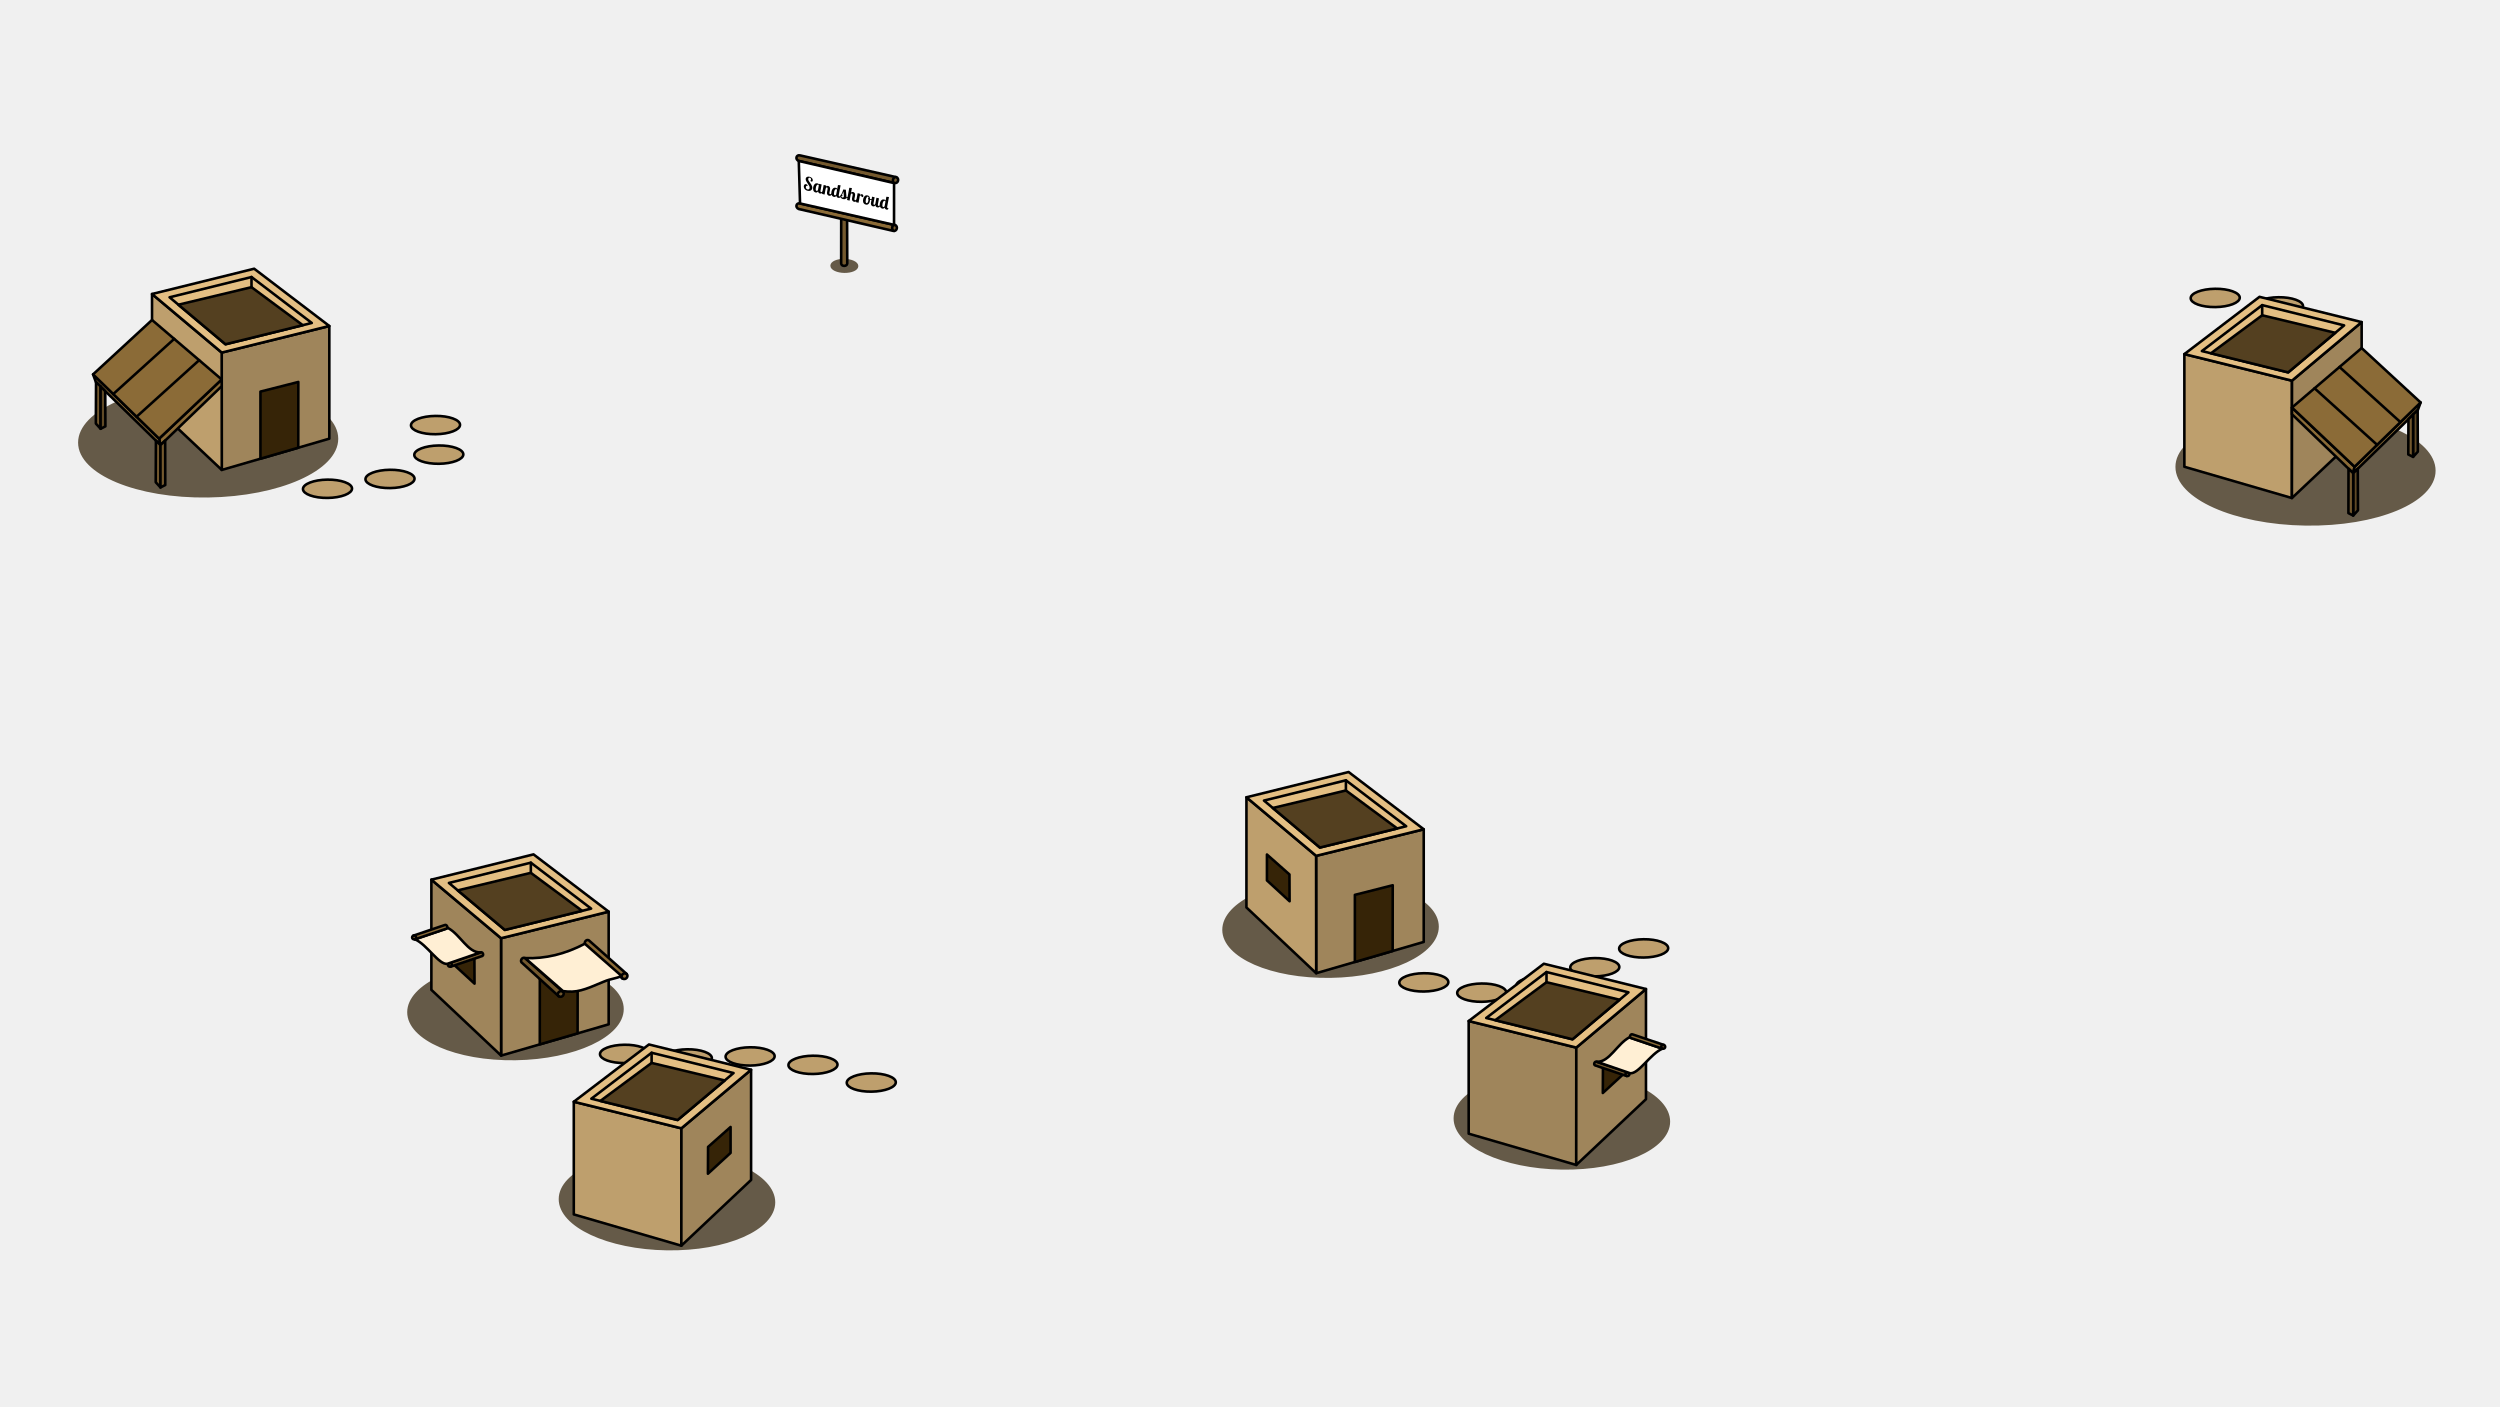
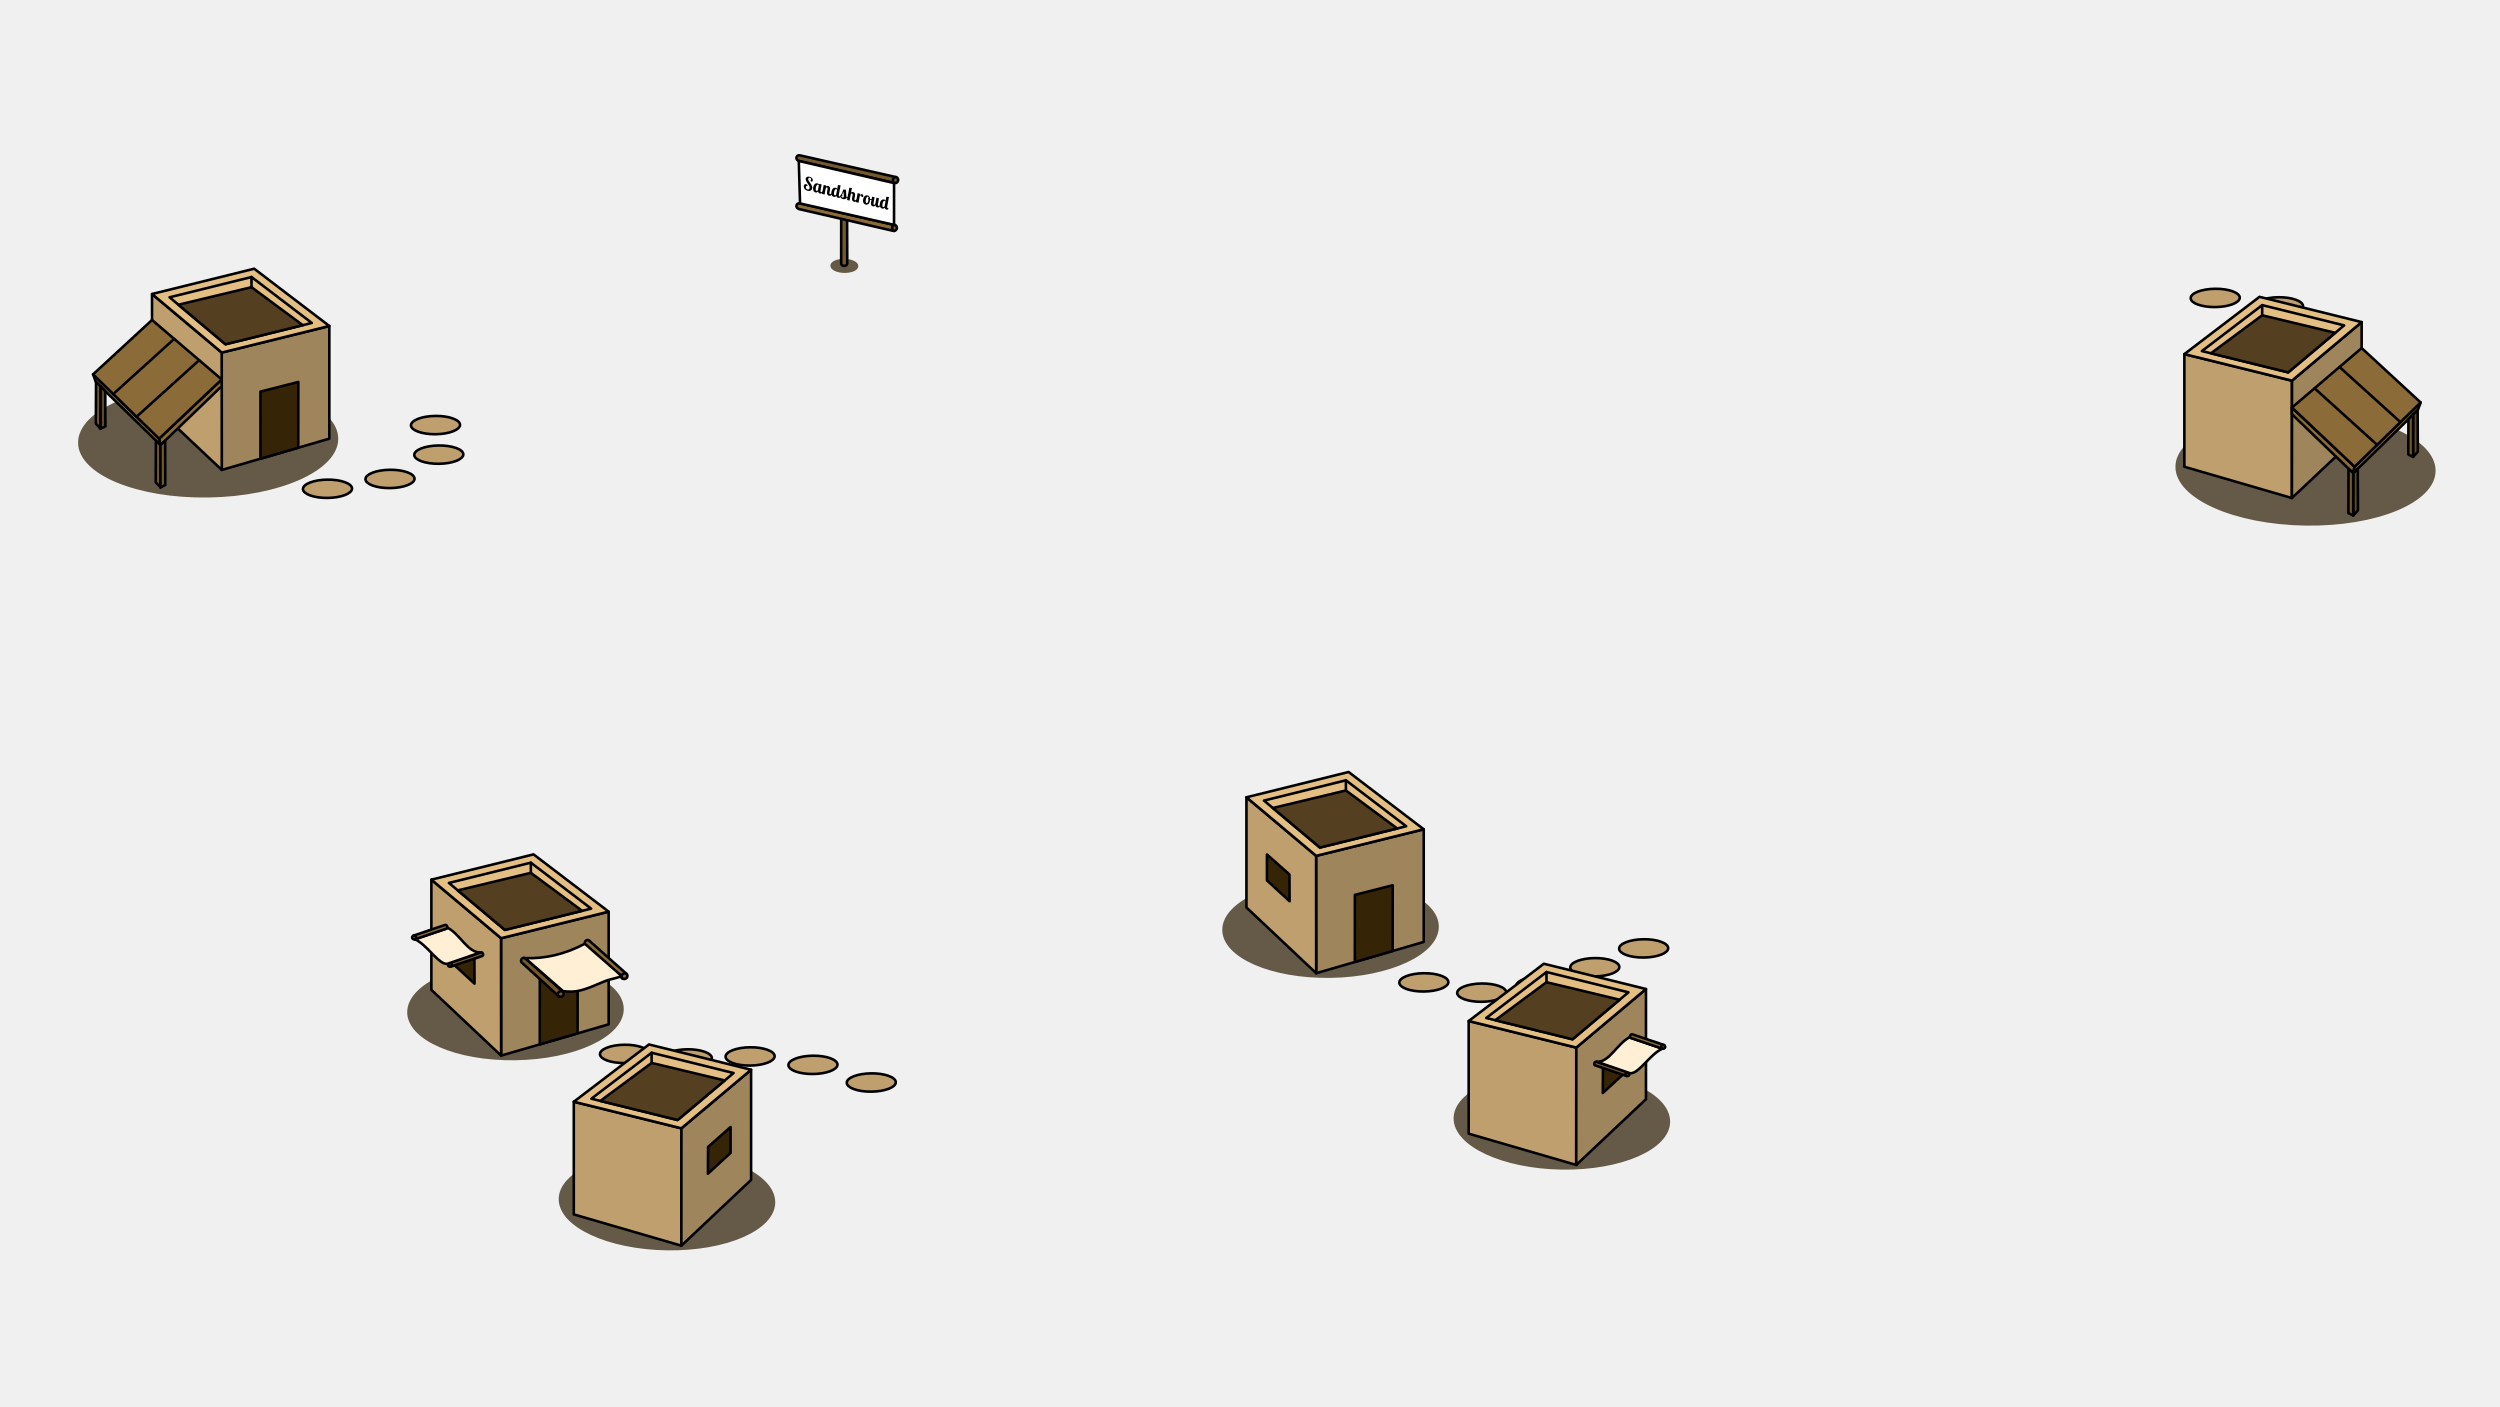
<svg xmlns="http://www.w3.org/2000/svg" viewBox="0 0 1920 1080" width="1920" height="1080" data-shaded="1">
  <defs>
    <clipPath id="artboard-sheet">
      <rect x="0" y="0" width="1920" height="1080" />
    </clipPath>
  </defs>
  <g clip-path="url(#artboard-sheet)">
    <g>
      <path d="M336.922,342.133 C347.318,342.017 355.798,345.073 355.841,348.95 C355.884,352.828 347.474,356.071 337.078,356.186 C326.682,356.301 318.202,353.246 318.159,349.368 C318.116,345.491 326.526,342.248 336.922,342.133 Z" transform="matrix(1,0,0,1,0,0)" fill="#be9f6d" stroke-width="2" stroke="#000000" />
    </g>
    <g>
      <path d="M334.396,319.434 C344.792,319.319 353.272,322.374 353.315,326.252 C353.358,330.129 344.948,333.372 334.552,333.487 C324.156,333.603 315.676,330.547 315.633,326.67 C315.59,322.792 324,319.549 334.396,319.434 Z" transform="matrix(1,0,0,1,0,0)" fill="#be9f6d" stroke-width="2" stroke="#000000" />
    </g>
    <g>
      <path d="M251.438,368.356 C261.834,368.241 270.314,371.297 270.357,375.174 C270.4,379.051 261.99,382.294 251.594,382.409 C241.198,382.525 232.718,379.469 232.675,375.592 C232.632,371.715 241.042,368.472 251.438,368.356 Z" transform="matrix(1,0,0,1,0,0)" fill="#be9f6d" stroke-width="2" stroke="#000000" />
    </g>
    <g>
      <path d="M299.44,360.796 C309.836,360.681 318.316,363.737 318.359,367.614 C318.402,371.491 309.992,374.734 299.596,374.849 C289.2,374.965 280.72,371.909 280.677,368.032 C280.634,364.155 289.044,360.912 299.44,360.796 Z" transform="matrix(1,0,0,1,0,0)" fill="#be9f6d" stroke-width="2" stroke="#000000" />
    </g>
    <g>
      <path d="M479.546,802.365 C489.942,802.249 498.421,805.305 498.464,809.182 C498.507,813.06 490.098,816.303 479.702,816.418 C469.305,816.533 460.826,813.478 460.783,809.6 C460.74,805.723 469.149,802.48 479.546,802.365 Z" transform="matrix(1,0,0,1,0,0)" fill="#be9f6d" stroke-width="2" stroke="#000000" />
    </g>
    <g>
      <path d="M527.815,805.853 C538.211,805.738 546.691,808.794 546.734,812.671 C546.777,816.548 538.367,819.791 527.971,819.907 C517.575,820.022 509.095,816.966 509.052,813.089 C509.009,809.212 517.419,805.969 527.815,805.853 Z" transform="matrix(1,0,0,1,0,0)" fill="#be9f6d" stroke-width="2" stroke="#000000" />
    </g>
    <g>
      <path d="M669.061,824.337 C679.457,824.222 687.936,827.278 687.979,831.155 C688.022,835.032 679.613,838.275 669.216,838.391 C658.82,838.506 650.341,835.45 650.298,831.573 C650.255,827.696 658.664,824.453 669.061,824.337 Z" transform="matrix(1,0,0,1,0,0)" fill="#be9f6d" stroke-width="2" stroke="#000000" />
    </g>
    <g>
      <path d="M1137.886,755.335 C1148.282,755.22 1156.761,758.275 1156.804,762.153 C1156.847,766.03 1148.438,769.273 1138.041,769.388 C1127.645,769.504 1119.166,766.448 1119.123,762.571 C1119.08,758.693 1127.489,755.45 1137.886,755.335 Z" transform="matrix(1,0,0,1,0,0)" fill="#be9f6d" stroke-width="2" stroke="#000000" />
    </g>
    <g>
      <path d="M576.007,804.31 C586.403,804.194 594.883,807.25 594.926,811.127 C594.969,815.005 586.559,818.248 576.163,818.363 C565.767,818.478 557.287,815.423 557.244,811.545 C557.201,807.668 565.611,804.425 576.007,804.31 Z" transform="matrix(1,0,0,1,0,0)" fill="#be9f6d" stroke-width="2" stroke="#000000" />
    </g>
    <g>
      <path d="M624.277,810.782 C634.673,810.666 643.153,813.722 643.196,817.599 C643.239,821.477 634.829,824.72 624.433,824.835 C614.037,824.95 605.557,821.895 605.514,818.017 C605.471,814.14 613.881,810.897 624.277,810.782 Z" transform="matrix(1,0,0,1,0,0)" fill="#be9f6d" stroke-width="2" stroke="#000000" />
    </g>
    <g>
      <path d="M1224.729,735.81 C1235.125,735.695 1243.605,738.751 1243.648,742.628 C1243.691,746.505 1235.281,749.748 1224.885,749.864 C1214.489,749.979 1206.009,746.923 1205.966,743.046 C1205.923,739.169 1214.333,735.926 1224.729,735.81 Z" transform="matrix(1,0,0,1,0,0)" fill="#be9f6d" stroke-width="2" stroke="#000000" />
    </g>
    <g>
      <path d="M1749.818,228.278 C1760.214,228.162 1768.694,231.218 1768.737,235.095 C1768.78,238.973 1760.37,242.216 1749.974,242.331 C1739.577,242.446 1731.098,239.391 1731.055,235.513 C1731.012,231.636 1739.422,228.393 1749.818,228.278 Z" transform="matrix(1,0,0,1,0,0)" fill="#be9f6d" stroke-width="2" stroke="#000000" />
    </g>
    <g>
      <path d="M1701.212,221.785 C1711.608,221.67 1720.088,224.726 1720.131,228.603 C1720.174,232.48 1711.764,235.723 1701.368,235.839 C1690.972,235.954 1682.492,232.898 1682.449,229.021 C1682.406,225.144 1690.816,221.901 1701.212,221.785 Z" transform="matrix(1,0,0,1,0,0)" fill="#be9f6d" stroke-width="2" stroke="#000000" />
    </g>
    <g>
      <path d="M1183.254,749.909 C1193.65,749.794 1202.129,752.85 1202.172,756.727 C1202.215,760.604 1193.806,763.847 1183.409,763.962 C1173.013,764.078 1164.534,761.022 1164.491,757.145 C1164.448,753.268 1172.857,750.024 1183.254,749.909 Z" transform="matrix(1,0,0,1,0,0)" fill="#be9f6d" stroke-width="2" stroke="#000000" />
    </g>
    <g>
      <path d="M1093.424,747.433 C1103.82,747.317 1112.299,750.373 1112.342,754.25 C1112.385,758.127 1103.976,761.371 1093.579,761.486 C1083.183,761.601 1074.704,758.545 1074.661,754.668 C1074.618,750.791 1083.027,747.548 1093.424,747.433 Z" transform="matrix(1,0,0,1,0,0)" fill="#be9f6d" stroke-width="2" stroke="#000000" />
    </g>
    <g>
      <path d="M1262.255,721.339 C1272.651,721.224 1281.131,724.279 1281.174,728.157 C1281.217,732.034 1272.807,735.277 1262.411,735.392 C1252.014,735.508 1243.535,732.452 1243.492,728.575 C1243.449,724.697 1251.859,721.454 1262.255,721.339 Z" transform="matrix(1,0,0,1,0,0)" fill="#be9f6d" stroke-width="2" stroke="#000000" />
    </g>
    <g>
      <g transform="matrix(1,0,0,1,-275.833,-558.972)">
        <path d="M435.705,854.768 C381.133,855.577 336.804,875.348 336.804,898.878 C336.804,922.408 381.133,940.864 435.705,940.055 C490.276,939.246 534.605,919.475 534.605,895.945 C534.605,872.415 490.276,853.959 435.705,854.768 Z" transform="matrix(1,0,0,1,0,0)" fill="#655a48" stroke-width="2" stroke="#655a48" />
      </g>
      <g transform="matrix(1,0,0,1,-275.833,-558.972)">
        <path d="M528.751,809.34 L446.133,829.737 L446.154,919.884 L528.751,895.864 L528.751,809.34 Z" transform="matrix(1,0,0,1,0,0)" fill="#9f855b" stroke-width="2" stroke-linecap="round" stroke-linejoin="round" stroke="#000000" />
      </g>
      <g transform="matrix(1,0,0,1,-275.833,-558.972)">
        <path d="M392.591,784.762 L392.589,869.385 L446.154,919.884 C446.154,919.884 446.079,829.737 446.079,829.737 C446.079,829.737 392.591,784.762 392.591,784.762 Z" transform="matrix(1,0,0,1,0,0)" fill="#be9f6d" stroke-width="2" stroke-linecap="round" stroke-linejoin="round" stroke="#000000" />
      </g>
      <g transform="matrix(1,0,0,1,-275.833,-558.972)">
        <path d="M528.751,809.34 L446.133,829.737 L392.591,784.762 L471.036,765.353 L528.751,809.34 Z" transform="matrix(1,0,0,1,0,0)" fill="#e4bf83" stroke-width="2" stroke-linecap="round" stroke-linejoin="round" stroke="#000000" />
      </g>
      <g transform="matrix(1,0,0,1,-275.833,-558.972)">
        <path d="M475.874,859.71 L504.941,852.323 L504.892,902.802 L475.853,911.247 L475.874,859.71 Z" transform="matrix(1,0,0,1,0,0)" fill="#362407" stroke-width="2" stroke-linecap="round" stroke-linejoin="round" stroke="#000000" />
      </g>
      <g transform="matrix(1,0,0,1,-275.833,-558.972)">
        <path d="M515.275,807.005 L449.011,823.365 L406.067,787.292 L468.984,771.725 L515.275,807.005 Z" transform="matrix(1,0,0,1,0,0)" fill="#e4bf83" stroke-width="2" stroke-linecap="round" stroke-linejoin="round" stroke="#000000" />
      </g>
      <g transform="matrix(1,0,0,1,-275.833,-558.972)">
        <path d="M508.351,808.715 L449.011,823.365 L412.853,792.992 L468.984,779.529 L508.351,808.715 Z" transform="matrix(1,0,0,1,0,0)" fill="#544020" stroke-width="2" stroke-linecap="round" stroke-linejoin="round" stroke="#000000" />
      </g>
      <g transform="matrix(1,0,0,1,-275.833,-558.972)">
        <path d="M468.984,771.725 L468.984,779.529" fill="none" stroke-width="2" stroke-linecap="round" stroke-linejoin="round" stroke="#000000" />
      </g>
      <g transform="matrix(1,0,0,1,-275.833,-558.972)">
        <path d="M398.024,895.852 L446.096,850.385 L446.1,855.546 L399.08,900.802 L398.024,895.852 Z" transform="matrix(1,0,0,1,0,0)" fill="#8b6b37" stroke-width="2" stroke-linecap="round" stroke-linejoin="round" stroke="#000000" />
      </g>
      <g transform="matrix(1,0,0,1,-275.833,-558.972)">
        <path d="M347.293,846.499 L398.024,895.852 L399.08,900.802 L349.441,852.323 L347.293,846.499 Z" transform="matrix(1,0,0,1,0,0)" fill="#8b6b37" stroke-width="2" stroke-linecap="round" stroke-linejoin="round" stroke="#000000" />
      </g>
      <g transform="matrix(1,0,0,1,-275.833,-558.972)">
        <path d="M392.59,804.711 L446.096,850.385 L398.024,895.852 L347.293,846.499 L392.59,804.711 Z" transform="matrix(1,0,0,1,0,0)" fill="#8b6b37" stroke-width="2" stroke-linecap="round" stroke-linejoin="round" stroke="#000000" />
      </g>
      <g transform="matrix(1,0,0,1,-275.833,-558.972)">
        <path d="M428.769,835.594 L380.724,879.022" transform="matrix(1,0,0,1,0,0)" fill="none" stroke-width="2" stroke-linecap="round" stroke-linejoin="round" stroke="#000000" />
      </g>
      <g transform="matrix(1,0,0,1,-275.833,-558.972)">
        <path d="M409.614,819.243 L362.81,861.594" transform="matrix(1,0,0,1,0,0)" fill="none" stroke-width="2" stroke-linecap="round" stroke-linejoin="round" stroke="#000000" />
      </g>
      <g transform="matrix(1,0,0,1,-275.833,-558.972)">
        <path d="M395.57,897.375 L399.08,900.802 L399.08,933.331 L395.424,929.331 L395.57,897.375 Z" transform="matrix(1,0,0,1,0,0)" fill="#74592e" stroke-width="2" stroke-linecap="round" stroke-linejoin="round" stroke="#000000" />
      </g>
      <g transform="matrix(1,0,0,1,-275.833,-558.972)">
        <path d="M402.689,897.329 L399.08,900.802 L399.08,933.331 L402.758,931.465 L402.689,897.329 Z" transform="matrix(1,0,0,1,0,0)" fill="#74592e" stroke-width="2" stroke-linecap="round" stroke-linejoin="round" stroke="#000000" />
      </g>
      <g transform="matrix(1,0,0,1,-275.833,-558.972)">
        <path d="M349.587,852.323 L353.097,855.75 L353.097,888.279 L349.441,884.279 L349.587,852.323 Z" transform="matrix(1,0,0,1,0,0)" fill="#74592e" stroke-width="2" stroke-linecap="round" stroke-linejoin="round" stroke="#000000" />
      </g>
      <g transform="matrix(1,0,0,1,-275.833,-558.972)">
        <path d="M356.664,859.377 L353.097,855.75 L353.097,888.279 L356.774,886.413 L356.664,859.377 Z" transform="matrix(1,0,0,1,0,0)" fill="#604a26" stroke-width="2" stroke-linecap="round" stroke-linejoin="round" stroke="#000000" />
      </g>
    </g>
    <g>
      <g transform="matrix(1,0,0,1,200.6502,-110.4658)">
        <path d="M195.237,849.513 C149.907,850.185 113.085,867.367 113.085,887.846 C113.085,908.326 149.907,924.416 195.237,923.744 C240.567,923.071 277.389,905.89 277.389,885.41 C277.389,864.93 240.567,848.841 195.237,849.513 Z" transform="matrix(1,0,0,1,0,0)" fill="#655a48" stroke-width="2" stroke="#655a48" />
      </g>
      <g transform="matrix(1,0,0,1,200.6502,-110.4658)">
        <path d="M266.803,810.619 L184.185,831.016 L184.205,921.162 L266.803,897.142 L266.803,810.619 Z" transform="matrix(1,0,0,1,0,0)" fill="#9f855b" stroke-width="2" stroke-linecap="round" stroke-linejoin="round" stroke="#000000" />
      </g>
      <g transform="matrix(1,0,0,1,200.6502,-110.4658)">
-         <path d="M130.642,786.041 L130.641,870.663 L184.205,921.162 C184.205,921.162 184.131,831.016 184.131,831.016 C184.131,831.016 130.642,786.041 130.642,786.041 Z" transform="matrix(1,0,0,1,0,0)" fill="#9f855b" stroke-width="2" stroke-linecap="round" stroke-linejoin="round" stroke="#000000" />
+         <path d="M130.642,786.041 L130.641,870.663 L184.205,921.162 C184.205,921.162 184.131,831.016 184.131,831.016 C184.131,831.016 130.642,786.041 130.642,786.041 Z" transform="matrix(1,0,0,1,0,0)" fill="#be9f6d" stroke-width="2" stroke-linecap="round" stroke-linejoin="round" stroke="#000000" />
      </g>
      <g transform="matrix(1,0,0,1,200.6502,-110.4658)">
        <path d="M266.803,810.619 L184.185,831.016 L130.642,786.041 L209.087,766.631 L266.803,810.619 Z" transform="matrix(1,0,0,1,0,0)" fill="#e4bf83" stroke-width="2" stroke-linecap="round" stroke-linejoin="round" stroke="#000000" />
      </g>
      <g transform="matrix(1,0,0,1,200.6502,-110.4658)">
        <path d="M213.926,860.989 L242.992,853.602 L242.943,904.081 L213.905,912.525 L213.926,860.989 Z" transform="matrix(1,0,0,1,0,0)" fill="#362407" stroke-width="2" stroke-linecap="round" stroke-linejoin="round" stroke="#000000" />
      </g>
      <g transform="matrix(1,0,0,1,200.6502,-110.4658)">
        <path d="M163.68,845.314 L146.393,830.001 L146.393,849.897 L163.784,865.891 L163.68,845.314 Z" transform="matrix(1,0,0,1,0,0)" fill="#362407" stroke-width="2" stroke-linecap="round" stroke-linejoin="round" stroke="#000000" />
      </g>
      <g transform="matrix(1,0,0,1,200.6502,-110.4658)">
        <path d="M253.326,808.284 L187.062,824.644 L144.119,788.571 L207.036,773.004 L253.326,808.284 Z" transform="matrix(1,0,0,1,0,0)" fill="#e4bf83" stroke-width="2" stroke-linecap="round" stroke-linejoin="round" stroke="#000000" />
      </g>
      <g transform="matrix(1,0,0,1,200.6502,-110.4658)">
        <path d="M246.402,809.993 L187.062,824.644 L150.904,794.271 L207.036,780.807 L246.402,809.993 Z" transform="matrix(1,0,0,1,0,0)" fill="#544020" stroke-width="2" stroke-linecap="round" stroke-linejoin="round" stroke="#000000" />
      </g>
      <g transform="matrix(1,0,0,1,200.6502,-110.4658)">
        <path d="M207.036,773.004 L207.036,780.807" fill="none" stroke-width="2" stroke-linecap="round" stroke-linejoin="round" stroke="#000000" />
      </g>
      <g transform="matrix(1,0,0,1,200.6502,-110.4658)">
        <path d="M202.646,846.294 L231.758,872.198 C233.392,873.839 231.113,877.226 228.449,875.594 L199.802,849.502 C198.722,847.715 200.77,845.226 202.646,846.294 Z" transform="matrix(1,0,0,1,0,0)" fill="#74592e" stroke-width="2" stroke-linecap="round" stroke-linejoin="round" stroke="#000000" />
      </g>
      <g transform="matrix(1,0,0,1,200.6502,-110.4658)">
        <path d="M231.758,872.198 C229.705,870.334 226.183,873.507 228.449,875.594" fill="none" stroke-width="2" stroke-linecap="round" stroke-linejoin="round" stroke="#000000" />
      </g>
      <g transform="matrix(1,0,0,1,200.6502,-110.4658)">
        <path d="M251.587,832.639 L280.698,858.544 C282.333,860.184 280.054,863.572 277.389,861.939 L248.742,835.847 C247.663,834.06 249.71,831.572 251.587,832.639 Z" transform="matrix(1,0,0,1,0,0)" fill="#8b6b37" stroke-width="2" stroke-linecap="round" stroke-linejoin="round" stroke="#000000" />
      </g>
      <g transform="matrix(1,0,0,1,200.6502,-110.4658)">
        <path d="M280.698,858.544 C278.645,856.68 275.123,859.852 277.389,861.939" fill="none" stroke-width="2" stroke-linecap="round" stroke-linejoin="round" stroke="#000000" />
      </g>
      <g transform="matrix(1,0,0,1,200.6502,-110.4658)">
        <path d="M202.646,846.294 C218.101,846.903 233.386,843.225 248.501,835.261 L276.656,859.959 C272.303,862.246 269.243,861.733 262.761,864.497 C247.765,870.89 242.201,873.072 231.758,871.633 L202.646,846.294 Z" fill="#ffefd4" stroke-width="2" stroke-linecap="round" stroke-linejoin="round" stroke="#000000" />
      </g>
      <g transform="matrix(1,0,0,1,200.6502,-110.4658)">
        <path d="M168.32,841.925 L144.316,850.009 C142.467,850.836 143.434,853.728 146.019,852.678 L169.736,844.676 C171.334,843.908 169.795,841.103 168.32,841.925 Z" transform="matrix(1,0,0,1,0,0)" fill="#74592e" stroke-width="2" stroke-linecap="round" stroke-linejoin="round" stroke="#000000" />
      </g>
      <g transform="matrix(1,0,0,1,200.6502,-110.4658)">
        <path d="M144.316,850.009 C146.473,849.283 147.092,852.306 145.498,852.843" transform="matrix(1,0,0,1,0,0)" fill="none" stroke-width="2" stroke-linecap="round" stroke-linejoin="round" stroke="#000000" />
      </g>
      <g transform="matrix(1,0,0,1,200.6502,-110.4658)">
        <path d="M168.32,841.925 C158.705,842.304 152.772,828.105 143.369,823.151 C143.369,823.151 118.011,831.848 118.011,831.848 C127.339,835.826 136.369,851.59 142.865,850.694 L168.32,841.925 Z" transform="matrix(1,0,0,1,0,0)" fill="#ffefd4" stroke-width="2" stroke-linecap="round" stroke-linejoin="round" stroke="#000000" />
      </g>
      <g transform="matrix(1,0,0,1,200.6502,-110.4658)">
        <path d="M140.826,820.932 L116.822,829.016 C114.973,829.843 115.94,832.736 118.525,831.685 L142.242,823.684 C143.84,822.915 142.3,820.11 140.826,820.932 Z" transform="matrix(1,0,0,1,0,0)" fill="#8b6b37" stroke-width="2" stroke-linecap="round" stroke-linejoin="round" stroke="#000000" />
      </g>
      <g transform="matrix(1,0,0,1,200.6502,-110.4658)">
        <path d="M116.822,829.016 C118.979,828.29 119.597,831.313 118.004,831.851" transform="matrix(1,0,0,1,0,0)" fill="none" stroke-width="2" stroke-linecap="round" stroke-linejoin="round" stroke="#000000" />
      </g>
    </g>
    <g>
      <g transform="matrix(-1,0,0,1,944.7089,21.43729)">
        <path d="M432.472,863.6 C387.142,864.272 350.32,881.454 350.32,901.933 C350.32,922.413 387.142,938.503 432.472,937.831 C477.802,937.159 514.624,919.977 514.624,899.497 C514.624,879.018 477.802,862.928 432.472,863.6 Z" transform="matrix(1,0,0,1,0,0)" fill="#655a48" stroke-width="2" stroke="#655a48" />
      </g>
      <g transform="matrix(-1,0,0,1,944.7089,21.43729)">
        <path d="M504.038,824.706 L421.419,845.103 L421.44,935.249 L504.038,911.229 L504.038,824.706 Z" fill="#be9f6d" stroke-width="2" stroke-linecap="round" stroke-linejoin="round" stroke="#000000" />
      </g>
      <g transform="matrix(-1,0,0,1,944.7089,21.43729)">
        <path d="M367.877,800.128 L367.876,884.75 L421.44,935.249 C421.44,935.249 421.366,845.103 421.366,845.103 C421.366,845.103 367.877,800.128 367.877,800.128 Z" transform="matrix(1,0,0,1,0,0)" fill="#9f855b" stroke-width="2" stroke-linecap="round" stroke-linejoin="round" stroke="#000000" />
      </g>
      <g transform="matrix(-1,0,0,1,944.7089,21.43729)">
        <path d="M504.038,824.706 L421.419,845.103 L367.877,800.128 L446.322,780.718 L504.038,824.706 Z" fill="#e4bf83" stroke-width="2" stroke-linecap="round" stroke-linejoin="round" stroke="#000000" />
      </g>
      <g transform="matrix(-1,0,0,1,944.7089,21.43729)">
        <path d="M400.915,859.401 L383.628,844.088 L383.628,863.984 L401.019,879.978 L400.915,859.401 Z" transform="matrix(1,0,0,1,0,0)" fill="#362407" stroke-width="2" stroke-linecap="round" stroke-linejoin="round" stroke="#000000" />
      </g>
      <g transform="matrix(-1,0,0,1,944.7089,21.43729)">
        <path d="M490.561,822.371 L424.297,838.731 L381.354,802.658 L444.271,787.091 L490.561,822.371 Z" transform="matrix(1,0,0,1,0,0)" fill="#e4bf83" stroke-width="2" stroke-linecap="round" stroke-linejoin="round" stroke="#000000" />
      </g>
      <g transform="matrix(-1,0,0,1,944.7089,21.43729)">
        <path d="M483.637,824.081 L424.297,838.731 L388.139,808.358 L444.271,794.894 L483.637,824.081 Z" transform="matrix(1,0,0,1,0,0)" fill="#544020" stroke-width="2" stroke-linecap="round" stroke-linejoin="round" stroke="#000000" />
      </g>
      <g transform="matrix(-1,0,0,1,944.7089,21.43729)">
        <path d="M444.271,787.091 L444.271,794.894" fill="none" stroke-width="2" stroke-linecap="round" stroke-linejoin="round" stroke="#000000" />
      </g>
    </g>
    <g>
      <g transform="matrix(-1,0,0,1,1394.749,-26.47248)">
        <path d="M195.237,849.513 C149.907,850.185 113.085,867.367 113.085,887.846 C113.085,908.326 149.907,924.416 195.237,923.744 C240.567,923.071 277.389,905.89 277.389,885.41 C277.389,864.93 240.567,848.841 195.237,849.513 Z" transform="matrix(1,0,0,1,0,0)" fill="#655a48" stroke-width="2" stroke="#655a48" />
      </g>
      <g transform="matrix(-1,0,0,1,1394.749,-26.47248)">
-         <path d="M266.803,810.619 L184.185,831.016 L184.205,921.162 L266.803,897.142 L266.803,810.619 Z" transform="matrix(1,0,0,1,0,0)" fill="#9f855b" stroke-width="2" stroke-linecap="round" stroke-linejoin="round" stroke="#000000" />
+         <path d="M266.803,810.619 L184.185,831.016 L184.205,921.162 L266.803,897.142 L266.803,810.619 Z" transform="matrix(1,0,0,1,0,0)" fill="#be9f6d" stroke-width="2" stroke-linecap="round" stroke-linejoin="round" stroke="#000000" />
      </g>
      <g transform="matrix(-1,0,0,1,1394.749,-26.47248)">
        <path d="M130.642,786.041 L130.641,870.663 L184.205,921.162 C184.205,921.162 184.131,831.016 184.131,831.016 C184.131,831.016 130.642,786.041 130.642,786.041 Z" transform="matrix(1,0,0,1,0,0)" fill="#9f855b" stroke-width="2" stroke-linecap="round" stroke-linejoin="round" stroke="#000000" />
      </g>
      <g transform="matrix(-1,0,0,1,1394.749,-26.47248)">
        <path d="M266.803,810.619 L184.185,831.016 L130.642,786.041 L209.087,766.631 L266.803,810.619 Z" transform="matrix(1,0,0,1,0,0)" fill="#e4bf83" stroke-width="2" stroke-linecap="round" stroke-linejoin="round" stroke="#000000" />
      </g>
      <g transform="matrix(-1,0,0,1,1394.749,-26.47248)">
        <path d="M163.68,845.314 L146.393,830.001 L146.393,849.897 L163.784,865.891 L163.68,845.314 Z" transform="matrix(1,0,0,1,0,0)" fill="#362407" stroke-width="2" stroke-linecap="round" stroke-linejoin="round" stroke="#000000" />
      </g>
      <g transform="matrix(-1,0,0,1,1394.749,-26.47248)">
        <path d="M253.326,808.284 L187.062,824.644 L144.119,788.571 L207.036,773.004 L253.326,808.284 Z" transform="matrix(1,0,0,1,0,0)" fill="#e4bf83" stroke-width="2" stroke-linecap="round" stroke-linejoin="round" stroke="#000000" />
      </g>
      <g transform="matrix(-1,0,0,1,1394.749,-26.47248)">
        <path d="M246.402,809.993 L187.062,824.644 L150.904,794.271 L207.036,780.807 L246.402,809.993 Z" transform="matrix(1,0,0,1,0,0)" fill="#544020" stroke-width="2" stroke-linecap="round" stroke-linejoin="round" stroke="#000000" />
      </g>
      <g transform="matrix(-1,0,0,1,1394.749,-26.47248)">
        <path d="M207.036,773.004 L207.036,780.807" fill="none" stroke-width="2" stroke-linecap="round" stroke-linejoin="round" stroke="#000000" />
      </g>
      <g transform="matrix(-1,0,0,1,1394.749,-26.47248)">
        <path d="M168.32,841.925 L144.316,850.009 C142.467,850.836 143.434,853.728 146.019,852.678 L169.736,844.676 C171.334,843.908 169.795,841.103 168.32,841.925 Z" transform="matrix(1,0,0,1,0,0)" fill="#74592e" stroke-width="2" stroke-linecap="round" stroke-linejoin="round" stroke="#000000" />
      </g>
      <g transform="matrix(-1,0,0,1,1394.749,-26.47248)">
        <path d="M144.316,850.009 C146.473,849.283 147.092,852.306 145.498,852.843" transform="matrix(1,0,0,1,0,0)" fill="none" stroke-width="2" stroke-linecap="round" stroke-linejoin="round" stroke="#000000" />
      </g>
      <g transform="matrix(-1,0,0,1,1394.749,-26.47248)">
        <path d="M168.32,841.925 C158.705,842.304 152.772,828.105 143.369,823.151 C143.369,823.151 118.011,831.848 118.011,831.848 C127.339,835.826 136.369,851.59 142.865,850.694 L168.32,841.925 Z" transform="matrix(1,0,0,1,0,0)" fill="#ffefd4" stroke-width="2" stroke-linecap="round" stroke-linejoin="round" stroke="#000000" />
      </g>
      <g transform="matrix(-1,0,0,1,1394.749,-26.47248)">
        <path d="M140.826,820.932 L116.822,829.016 C114.973,829.843 115.94,832.736 118.525,831.685 L142.242,823.684 C143.84,822.915 142.3,820.11 140.826,820.932 Z" transform="matrix(1,0,0,1,0,0)" fill="#8b6b37" stroke-width="2" stroke-linecap="round" stroke-linejoin="round" stroke="#000000" />
      </g>
      <g transform="matrix(-1,0,0,1,1394.749,-26.47248)">
        <path d="M116.822,829.016 C118.979,828.29 119.597,831.313 118.004,831.851" transform="matrix(1,0,0,1,0,0)" fill="none" stroke-width="2" stroke-linecap="round" stroke-linejoin="round" stroke="#000000" />
      </g>
    </g>
    <g>
      <g transform="matrix(1,0,0,1,8.77016,-107.7649)">
        <path d="M1013.088,783.548 C967.757,784.22 930.936,801.402 930.936,821.882 C930.936,842.361 967.757,858.451 1013.088,857.779 C1058.418,857.107 1095.24,839.925 1095.24,819.445 C1095.24,798.966 1058.418,782.876 1013.088,783.548 Z" transform="matrix(1,0,0,1,0,0)" fill="#655a48" stroke-width="2" stroke="#655a48" />
      </g>
      <g transform="matrix(1,0,0,1,8.77016,-107.7649)">
        <path d="M1084.653,744.654 L1002.035,765.051 L1002.056,855.198 L1084.653,831.178 L1084.653,744.654 Z" transform="matrix(1,0,0,1,0,0)" fill="#9f855b" stroke-width="2" stroke-linecap="round" stroke-linejoin="round" stroke="#000000" />
      </g>
      <g transform="matrix(1,0,0,1,8.77016,-107.7649)">
        <path d="M948.493,720.076 L948.492,804.699 L1002.056,855.198 C1002.056,855.198 1001.981,765.051 1001.981,765.051 C1001.981,765.051 948.493,720.076 948.493,720.076 Z" fill="#be9f6d" stroke-width="2" stroke-linecap="round" stroke-linejoin="round" stroke="#000000" />
      </g>
      <g transform="matrix(1,0,0,1,8.77016,-107.7649)">
        <path d="M1084.653,744.654 L1002.035,765.051 L948.493,720.076 L1026.938,700.667 L1084.653,744.654 Z" transform="matrix(1,0,0,1,0,0)" fill="#e4bf83" stroke-width="2" stroke-linecap="round" stroke-linejoin="round" stroke="#000000" />
      </g>
      <g transform="matrix(1,0,0,1,8.77016,-107.7649)">
        <path d="M1031.776,795.024 L1060.843,787.637 L1060.794,838.116 L1031.755,846.561 L1031.776,795.024 Z" transform="matrix(1,0,0,1,0,0)" fill="#362407" stroke-width="2" stroke-linecap="round" stroke-linejoin="round" stroke="#000000" />
      </g>
      <g transform="matrix(1,0,0,1,8.77016,-107.7649)">
        <path d="M981.531,779.349 L964.244,764.036 L964.244,783.932 L981.635,799.926 L981.531,779.349 Z" fill="#362407" stroke-width="2" stroke-linecap="round" stroke-linejoin="round" stroke="#000000" />
      </g>
      <g transform="matrix(1,0,0,1,8.77016,-107.7649)">
        <path d="M1071.177,742.319 L1004.913,758.679 L961.969,722.606 L1024.886,707.039 L1071.177,742.319 Z" transform="matrix(1,0,0,1,0,0)" fill="#e4bf83" stroke-width="2" stroke-linecap="round" stroke-linejoin="round" stroke="#000000" />
      </g>
      <g transform="matrix(1,0,0,1,8.77016,-107.7649)">
        <path d="M1064.253,744.029 L1004.913,758.679 L968.755,728.306 L1024.886,714.843 L1064.253,744.029 Z" transform="matrix(1,0,0,1,0,0)" fill="#544020" stroke-width="2" stroke-linecap="round" stroke-linejoin="round" stroke="#000000" />
      </g>
      <g transform="matrix(1,0,0,1,8.77016,-107.7649)">
        <path d="M1024.886,707.039 L1024.886,714.843" fill="none" stroke-width="2" stroke-linecap="round" stroke-linejoin="round" stroke="#000000" />
      </g>
    </g>
    <g>
      <g transform="matrix(1,0,0,1,1334.931,-537.3868)">
        <path d="M435.705,854.768 C490.276,855.577 534.605,875.348 534.605,898.878 C534.605,922.408 490.276,940.864 435.705,940.055 C381.133,939.246 336.804,919.475 336.804,895.945 C336.804,872.415 381.133,853.959 435.705,854.768 Z" transform="matrix(1,0,0,1,0,0)" fill="#655a48" stroke-width="2" stroke="#655a48" />
      </g>
      <g transform="matrix(1,0,0,1,1334.931,-537.3868)">
        <path d="M342.658,809.34 L425.276,829.737 L425.256,919.884 L342.658,895.864 L342.658,809.34 Z" transform="matrix(1,0,0,1,0,0)" fill="#be9f6d" stroke-width="2" stroke-linecap="round" stroke-linejoin="round" stroke="#000000" />
      </g>
      <g transform="matrix(1,0,0,1,1334.931,-537.3868)">
        <path d="M478.818,784.762 L478.82,869.385 L425.256,919.884 C425.256,919.884 425.33,829.737 425.33,829.737 C425.33,829.737 478.818,784.762 478.818,784.762 Z" transform="matrix(1,0,0,1,0,0)" fill="#9f855b" stroke-width="2" stroke-linecap="round" stroke-linejoin="round" stroke="#000000" />
      </g>
      <g transform="matrix(1,0,0,1,1334.931,-537.3868)">
        <path d="M342.658,809.34 L425.276,829.737 L478.818,784.762 L400.373,765.353 L342.658,809.34 Z" transform="matrix(1,0,0,1,0,0)" fill="#e4bf83" stroke-width="2" stroke-linecap="round" stroke-linejoin="round" stroke="#000000" />
      </g>
      <g transform="matrix(1,0,0,1,1334.931,-537.3868)">
        <path d="M356.134,807.005 L422.398,823.365 L465.342,787.292 L402.425,771.725 L356.134,807.005 Z" transform="matrix(1,0,0,1,0,0)" fill="#e4bf83" stroke-width="2" stroke-linecap="round" stroke-linejoin="round" stroke="#000000" />
      </g>
      <g transform="matrix(1,0,0,1,1334.931,-537.3868)">
        <path d="M363.058,808.715 L422.398,823.365 L458.556,792.992 L402.425,779.529 L363.058,808.715 Z" transform="matrix(1,0,0,1,0,0)" fill="#544020" stroke-width="2" stroke-linecap="round" stroke-linejoin="round" stroke="#000000" />
      </g>
      <g transform="matrix(1,0,0,1,1334.931,-537.3868)">
        <path d="M402.425,771.725 L402.425,779.529" fill="none" stroke-width="2" stroke-linecap="round" stroke-linejoin="round" stroke="#000000" />
      </g>
      <g transform="matrix(1,0,0,1,1334.931,-537.3868)">
        <path d="M473.385,895.852 L425.313,850.385 L425.309,855.546 L472.329,900.802 L473.385,895.852 Z" transform="matrix(1,0,0,1,0,0)" fill="#8b6b37" stroke-width="2" stroke-linecap="round" stroke-linejoin="round" stroke="#000000" />
      </g>
      <g transform="matrix(1,0,0,1,1334.931,-537.3868)">
        <path d="M524.116,846.499 L473.385,895.852 L472.329,900.802 L521.968,852.323 L524.116,846.499 Z" transform="matrix(1,0,0,1,0,0)" fill="#8b6b37" stroke-width="2" stroke-linecap="round" stroke-linejoin="round" stroke="#000000" />
      </g>
      <g transform="matrix(1,0,0,1,1334.931,-537.3868)">
        <path d="M478.819,804.711 L425.313,850.385 L473.385,895.852 L524.116,846.499 L478.819,804.711 Z" transform="matrix(1,0,0,1,0,0)" fill="#8b6b37" stroke-width="2" stroke-linecap="round" stroke-linejoin="round" stroke="#000000" />
      </g>
      <g transform="matrix(1,0,0,1,1334.931,-537.3868)">
        <path d="M442.64,835.594 L490.685,879.022" transform="matrix(1,0,0,1,0,0)" fill="none" stroke-width="2" stroke-linecap="round" stroke-linejoin="round" stroke="#000000" />
      </g>
      <g transform="matrix(1,0,0,1,1334.931,-537.3868)">
        <path d="M461.795,819.243 L508.599,861.594" transform="matrix(1,0,0,1,0,0)" fill="none" stroke-width="2" stroke-linecap="round" stroke-linejoin="round" stroke="#000000" />
      </g>
      <g transform="matrix(1,0,0,1,1334.931,-537.3868)">
        <path d="M475.839,897.375 L472.329,900.802 L472.329,933.331 L475.985,929.331 L475.839,897.375 Z" transform="matrix(1,0,0,1,0,0)" fill="#604a26" stroke-width="2" stroke-linecap="round" stroke-linejoin="round" stroke="#000000" />
      </g>
      <g transform="matrix(1,0,0,1,1334.931,-537.3868)">
        <path d="M468.72,897.329 L472.329,900.802 L472.329,933.331 L468.651,931.465 L468.72,897.329 Z" transform="matrix(1,0,0,1,0,0)" fill="#74592e" stroke-width="2" stroke-linecap="round" stroke-linejoin="round" stroke="#000000" />
      </g>
      <g transform="matrix(1,0,0,1,1334.931,-537.3868)">
        <path d="M521.822,852.323 L518.312,855.75 L518.312,888.279 L521.968,884.279 L521.822,852.323 Z" transform="matrix(1,0,0,1,0,0)" fill="#604a26" stroke-width="2" stroke-linecap="round" stroke-linejoin="round" stroke="#000000" />
      </g>
      <g transform="matrix(1,0,0,1,1334.931,-537.3868)">
        <path d="M514.745,859.377 L518.312,855.75 L518.312,888.279 L514.635,886.413 L514.745,859.377 Z" transform="matrix(1,0,0,1,0,0)" fill="#74592e" stroke-width="2" stroke-linecap="round" stroke-linejoin="round" stroke="#000000" />
      </g>
    </g>
    <g>
      <path d="M648.456,199.799 C653.837,199.878 658.208,201.918 658.208,204.349 C658.208,206.78 653.837,208.69 648.456,208.61 C643.075,208.53 638.705,206.491 638.705,204.06 C638.705,201.629 643.075,199.719 648.456,199.799 Z" transform="matrix(1,0,0,1,0,0)" fill="#655a48" stroke-width="2" stroke="#655a48" />
    </g>
    <g>
      <g transform="matrix(1,0,0,1,375.3657,64.37886)">
        <path d="M275.09,70.616 L275.324,138.074 C275.102,140.361 270.756,140.539 270.642,137.855 L270.699,70.668 C271.198,67.75 275.191,67.952 275.09,70.616 Z" transform="matrix(1,0,0,1,0,0)" fill="#74592e" stroke-width="2" stroke-linecap="round" stroke-linejoin="round" stroke="#000000" />
      </g>
      <g transform="matrix(1,0,0,1,375.3657,64.37886)">
        <g transform="matrix(1,0,0,1,-80.99102,-342.1155)">
          <path d="M320.086,397.079 L393.974,413.807 C396.423,414.597 395.571,418.863 392.607,418.3 L319.086,401.357 C316.013,400.138 317.196,396.311 320.086,397.079 Z" transform="matrix(1,0,0,1,0,0)" fill="#74592e" stroke-width="2" stroke-linecap="round" stroke-linejoin="round" stroke="#000000" />
        </g>
        <g transform="matrix(1,0,0,1,-80.99102,-342.1155)">
          <path d="M393.974,413.807 C391.414,413.155 390.288,417.823 392.607,418.3" transform="matrix(1,0,0,1,0,0)" fill="#74592e" stroke-width="2" stroke-linecap="round" stroke-linejoin="round" stroke="#000000" />
        </g>
        <g transform="matrix(1,0,0,1,-80.99102,-342.1155)">
          <path d="M320.056,433.987 L393.028,450.567 C395.447,451.353 394.598,455.619 391.67,455.062 L319.06,438.266 C316.026,437.053 317.202,433.224 320.056,433.987 Z" transform="matrix(1,0,0,1,0,0)" fill="#8b6b37" stroke-width="2" stroke-linecap="round" stroke-linejoin="round" stroke="#000000" />
        </g>
        <g transform="matrix(1,0,0,1,-80.99102,-342.1155)">
          <path d="M393.028,450.567 C390.469,449.916 389.961,454.633 392.281,455.11" transform="matrix(1,0,0,1,0,0)" fill="#74592e" stroke-width="2" stroke-linecap="round" stroke-linejoin="round" stroke="#000000" />
        </g>
      </g>
      <g transform="matrix(1,0,0,1,375.3657,64.37886)">
        <path d="M238.095,59.241 L311.267,76.214 L311.248,108.328 L239.065,91.872 L238.095,59.241 Z" fill="#ffffff" stroke-width="2" stroke-linecap="round" stroke-linejoin="round" stroke="#000000" />
      </g>
      <g transform="matrix(1,0,0,1,375.3657,64.37886)">
        <path d="M244.897,82.136 Q244.031,81.927 243.371,81.461 Q242.71,80.98 242.332,80.325 Q241.968,79.659 241.95,78.899 Q241.935,78.268 242.18,77.813 Q242.425,77.342 242.844,77.154 Q243.261,76.949 243.778,77.074 Q244.248,77.188 244.574,77.524 Q244.914,77.848 245.016,78.323 Q244.302,78.15 243.887,78.451 Q243.486,78.74 243.502,79.419 Q243.518,80.05 243.876,80.506 Q244.234,80.963 244.827,81.106 Q245.54,81.279 245.999,80.892 Q246.457,80.488 246.438,79.696 Q246.421,79.017 246.058,78.334 Q245.693,77.635 244.958,76.589 Q244.208,75.523 243.813,74.784 Q243.417,74.045 243.398,73.269 Q243.38,72.525 243.761,72.022 Q244.141,71.519 244.831,71.349 Q245.521,71.162 246.387,71.372 Q247.496,71.64 248.162,72.348 Q248.828,73.056 248.851,73.978 Q248.865,74.593 248.586,74.895 Q248.322,75.2 247.851,75.086 Q247.335,74.961 247.02,74.435 Q247.273,74.303 247.402,74.013 Q247.546,73.71 247.537,73.338 Q247.526,72.886 247.261,72.548 Q246.996,72.211 246.556,72.104 Q246.009,71.972 245.67,72.308 Q245.33,72.627 245.346,73.258 Q245.36,73.84 245.691,74.419 Q246.022,74.997 246.694,75.932 Q247.256,76.695 247.601,77.228 Q247.946,77.746 248.203,78.403 Q248.46,79.044 248.477,79.723 Q248.499,80.645 248.032,81.287 Q247.564,81.914 246.739,82.148 Q245.914,82.382 244.897,82.136 Q244.897,82.136 244.897,82.136 ZM250.948,83.424 Q250.158,83.233 249.628,82.542 Q249.098,81.851 249.069,80.654 Q249.043,79.587 249.409,78.502 Q249.79,77.421 250.56,76.803 Q251.345,76.174 252.454,76.442 Q253.001,76.574 253.279,76.851 Q253.557,77.111 253.565,77.434 Q253.567,77.531 253.567,77.531 C253.567,77.531 253.701,76.808 253.701,76.808 C253.701,76.808 255.66,77.282 255.66,77.282 C255.66,77.282 254.808,81.979 254.808,81.979 Q254.752,82.175 254.758,82.418 Q254.773,83.048 255.335,83.184 Q255.715,83.276 255.979,82.97 Q256.258,82.652 256.395,82.091 Q256.973,82.23 256.973,82.23 Q256.509,83.661 255.779,84.047 Q255.048,84.417 254.304,84.237 Q253.727,84.097 253.369,83.673 Q253.027,83.252 252.935,82.587 Q252.555,83.09 252.078,83.344 Q251.601,83.582 250.948,83.424 Q250.948,83.424 250.948,83.424 ZM251.794,82.231 Q252.128,82.311 252.454,82.053 Q252.78,81.794 252.887,81.241 Q253.461,78.117 253.461,78.117 Q253.456,77.922 253.315,77.712 Q253.174,77.501 252.886,77.431 Q252.354,77.302 251.93,77.875 Q251.506,78.431 251.286,79.326 Q251.066,80.222 251.084,80.949 Q251.101,81.661 251.304,81.919 Q251.506,82.161 251.794,82.231 Q251.794,82.231 251.794,82.231 ZM261.37,85.948 Q260.55,85.749 260.144,85.184 Q259.753,84.624 259.736,83.928 Q259.728,83.621 259.78,83.264 Q259.846,82.894 259.914,82.557 Q259.981,82.203 259.993,82.11 Q260.102,81.622 260.182,81.158 Q260.261,80.679 260.254,80.388 Q260.236,79.644 259.75,79.527 Q259.385,79.438 259.121,79.744 Q258.872,80.054 258.719,80.595 Q257.905,85.028 257.905,85.028 C257.905,85.028 255.946,84.554 255.946,84.554 C255.946,84.554 257.213,77.659 257.213,77.659 C257.213,77.659 259.172,78.133 259.172,78.133 C259.172,78.133 259.039,78.856 259.039,78.856 Q259.702,78.197 260.613,78.417 Q261.312,78.587 261.717,79.103 Q262.137,79.606 262.157,80.431 Q262.167,80.851 262.089,81.347 Q262.01,81.826 261.845,82.526 Q261.75,82.953 261.67,83.368 Q261.589,83.766 261.595,84.008 Q261.602,84.3 261.727,84.491 Q261.867,84.669 262.156,84.739 Q262.566,84.838 262.801,84.59 Q263.037,84.342 263.264,83.754 Q263.841,83.893 263.841,83.893 Q263.379,85.357 262.724,85.745 Q262.084,86.12 261.37,85.948 Q261.37,85.948 261.37,85.948 ZM264.976,86.821 Q264.187,86.63 263.657,85.939 Q263.126,85.247 263.097,84.051 Q263.072,82.983 263.438,81.899 Q263.819,80.817 264.589,80.2 Q265.374,79.57 266.483,79.838 Q267.029,79.971 267.308,80.247 Q267.586,80.507 267.594,80.831 Q267.595,80.896 267.595,80.896 C267.595,80.896 268.183,77.726 268.183,77.726 C268.183,77.726 270.195,77.924 270.195,77.924 C270.195,77.924 268.821,85.372 268.821,85.372 Q268.765,85.568 268.771,85.81 Q268.778,86.101 268.903,86.26 Q269.042,86.407 269.346,86.48 Q269.726,86.572 269.991,86.299 Q270.271,86.013 270.409,85.483 Q270.986,85.623 270.986,85.623 Q270.214,88.008 268.315,87.549 Q267.753,87.413 267.397,87.021 Q267.055,86.617 266.949,85.98 Q266.614,86.478 266.121,86.728 Q265.629,86.979 264.976,86.821 Q264.976,86.821 264.976,86.821 ZM265.823,85.627 Q266.142,85.704 266.468,85.478 Q266.795,85.235 266.902,84.699 Q266.901,84.634 266.901,84.634 C266.901,84.634 267.488,81.465 267.488,81.465 Q267.355,80.934 266.914,80.827 Q266.383,80.698 265.959,81.271 Q265.534,81.827 265.315,82.723 Q265.095,83.618 265.112,84.346 Q265.13,85.057 265.332,85.315 Q265.534,85.557 265.823,85.627 Q265.823,85.627 265.823,85.627 ZM272.029,88.528 Q271.376,88.37 270.914,88.001 Q270.467,87.62 270.244,87.148 Q270.006,86.656 269.995,86.203 Q269.983,85.718 270.187,85.414 Q270.391,85.109 270.691,85.021 Q271.198,84.147 271.568,83.208 Q271.937,82.268 272.257,81.14 Q274.27,81.338 274.27,81.338 Q274.376,83.212 274.595,85.404 Q274.677,86.292 274.686,86.68 Q274.695,87.019 274.654,87.219 Q275.282,86.985 275.609,86.742 Q276.186,86.882 276.186,86.882 Q275.346,87.74 274.149,88.19 Q273.765,88.531 273.193,88.601 Q272.621,88.672 272.029,88.528 Q272.029,88.528 272.029,88.528 ZM271.561,87.29 Q272.077,87.415 272.403,87.172 Q272.73,86.929 272.712,86.218 Q272.702,85.781 272.607,84.987 Q272.43,83.304 272.371,82.727 Q272.08,83.798 271.344,85.195 Q271.652,85.447 271.66,85.786 Q271.667,86.061 271.505,86.247 Q271.343,86.417 271.085,86.355 Q270.797,86.285 270.716,86.072 Q270.729,86.59 270.932,86.896 Q271.136,87.187 271.561,87.29 Q271.561,87.29 271.561,87.29 ZM280.583,90.599 Q279.763,90.401 279.356,89.836 Q278.965,89.275 278.949,88.58 Q278.941,88.273 278.993,87.915 Q279.059,87.546 279.127,87.208 Q279.194,86.855 279.206,86.761 Q279.315,86.273 279.395,85.81 Q279.474,85.331 279.467,85.04 Q279.448,84.296 278.963,84.178 Q278.598,84.09 278.334,84.396 Q278.085,84.705 277.932,85.247 Q277.118,89.68 277.118,89.68 C277.118,89.68 275.159,89.206 275.159,89.206 C275.159,89.206 276.895,79.835 276.895,79.835 C276.895,79.835 278.892,80.03 278.892,80.03 C278.892,80.03 278.252,83.508 278.252,83.508 Q278.915,82.849 279.826,83.069 Q280.525,83.238 280.93,83.754 Q281.35,84.258 281.37,85.083 Q281.38,85.503 281.301,85.999 Q281.222,86.478 281.058,87.178 Q280.963,87.605 280.882,88.019 Q280.802,88.418 280.807,88.66 Q280.815,88.951 280.94,89.142 Q281.08,89.321 281.369,89.391 Q281.779,89.49 282.014,89.242 Q282.25,88.993 282.477,88.405 Q283.054,88.545 283.054,88.545 Q282.591,90.008 281.937,90.396 Q281.296,90.772 280.583,90.599 Q280.583,90.599 280.583,90.599 ZM283.298,83.974 C283.298,83.974 285.257,84.448 285.257,84.448 C285.257,84.448 285.096,85.31 285.096,85.31 Q285.557,84.987 285.916,84.849 Q286.289,84.698 286.73,84.805 Q287.155,84.908 287.421,85.294 Q287.687,85.663 287.698,86.116 Q287.708,86.537 287.442,86.794 Q287.192,87.055 286.736,86.945 Q286.433,86.871 286.323,86.7 Q286.228,86.516 286.16,86.21 Q286.125,86.009 286.077,85.917 Q286.029,85.809 285.923,85.783 Q285.635,85.713 285.44,85.795 Q285.246,85.876 284.95,86.11 Q283.99,91.344 283.99,91.344 C283.99,91.344 282.031,90.869 282.031,90.869 C282.031,90.869 283.298,83.974 283.298,83.974 ZM289.654,92.779 Q288.652,92.537 288.046,91.844 Q287.44,91.134 287.412,89.954 Q287.388,88.967 287.738,87.862 Q288.104,86.745 288.918,86.074 Q289.747,85.407 291.023,85.716 Q292.769,86.138 292.825,88.451 Q292.826,88.467 292.826,88.467 Q292.856,88.491 292.978,88.52 Q293.418,88.627 293.99,88.524 Q294.576,88.408 295.037,88.151 Q295.184,88.588 295.184,88.588 Q294.799,88.929 294.17,89.098 Q293.539,89.251 292.798,89.2 Q292.724,90.484 292.292,91.36 Q291.876,92.24 291.175,92.617 Q290.474,92.978 289.654,92.779 Q289.654,92.779 289.654,92.779 ZM290.169,91.602 Q290.488,91.679 290.798,91.368 Q291.122,91.045 291.348,90.424 Q291.574,89.788 291.676,88.976 Q291.294,88.787 291.281,88.27 Q291.266,87.672 291.687,87.597 Q291.645,87.104 291.535,86.901 Q291.424,86.697 291.151,86.631 Q290.71,86.524 290.302,87.117 Q289.894,87.709 289.659,88.617 Q289.424,89.525 289.442,90.252 Q289.459,90.948 289.617,91.227 Q289.774,91.506 290.169,91.602 Q290.169,91.602 290.169,91.602 ZM294.99,94.087 Q294.337,93.929 293.917,93.41 Q293.512,92.877 293.49,92.004 Q293.481,91.632 293.574,91.092 Q294.387,86.659 294.387,86.659 C294.387,86.659 296.346,87.133 296.346,87.133 C296.346,87.133 295.479,91.826 295.479,91.826 Q295.454,92.029 295.458,92.223 Q295.472,92.806 295.882,92.905 Q296.262,92.997 296.527,92.723 Q296.792,92.45 296.93,91.904 Q297.743,87.471 297.743,87.471 C297.743,87.471 299.702,87.946 299.702,87.946 C299.702,87.946 298.85,92.643 298.85,92.643 Q298.795,92.838 298.8,93.081 Q298.808,93.372 298.932,93.531 Q299.072,93.677 299.375,93.75 Q299.755,93.842 300.02,93.569 Q300.3,93.283 300.438,92.754 Q301.015,92.894 301.015,92.894 Q300.552,94.325 299.821,94.71 Q299.091,95.08 298.346,94.9 Q297.754,94.757 297.397,94.332 Q297.054,93.896 296.961,93.198 Q296.526,93.896 296.016,94.063 Q295.522,94.216 294.99,94.087 Q294.99,94.087 294.99,94.087 ZM302.15,95.821 Q301.361,95.63 300.83,94.939 Q300.3,94.248 300.271,93.051 Q300.245,91.984 300.612,90.899 Q300.993,89.818 301.763,89.2 Q302.548,88.57 303.657,88.839 Q304.203,88.971 304.482,89.247 Q304.76,89.508 304.768,89.831 Q304.769,89.896 304.769,89.896 C304.769,89.896 305.357,86.726 305.357,86.726 C305.357,86.726 307.369,86.924 307.369,86.924 C307.369,86.924 305.995,94.373 305.995,94.373 Q305.939,94.568 305.944,94.778 Q305.958,95.344 306.52,95.48 Q306.763,95.539 306.943,95.502 Q306.915,96.219 306.484,96.501 Q306.068,96.77 305.491,96.63 Q304.945,96.497 304.558,96.114 Q304.186,95.735 304.05,95.091 Q303.259,96.089 302.15,95.821 Q302.15,95.821 302.15,95.821 ZM302.997,94.627 Q303.285,94.697 303.583,94.496 Q303.895,94.298 304.035,93.85 Q304.075,93.634 304.075,93.634 C304.075,93.634 304.662,90.465 304.662,90.465 Q304.529,89.934 304.088,89.827 Q303.557,89.699 303.133,90.271 Q302.708,90.828 302.489,91.723 Q302.269,92.618 302.286,93.346 Q302.304,94.058 302.506,94.316 Q302.708,94.557 302.997,94.627 Q302.997,94.627 302.997,94.627 Z" fill="#000000" />
      </g>
    </g>
  </g>
</svg>
